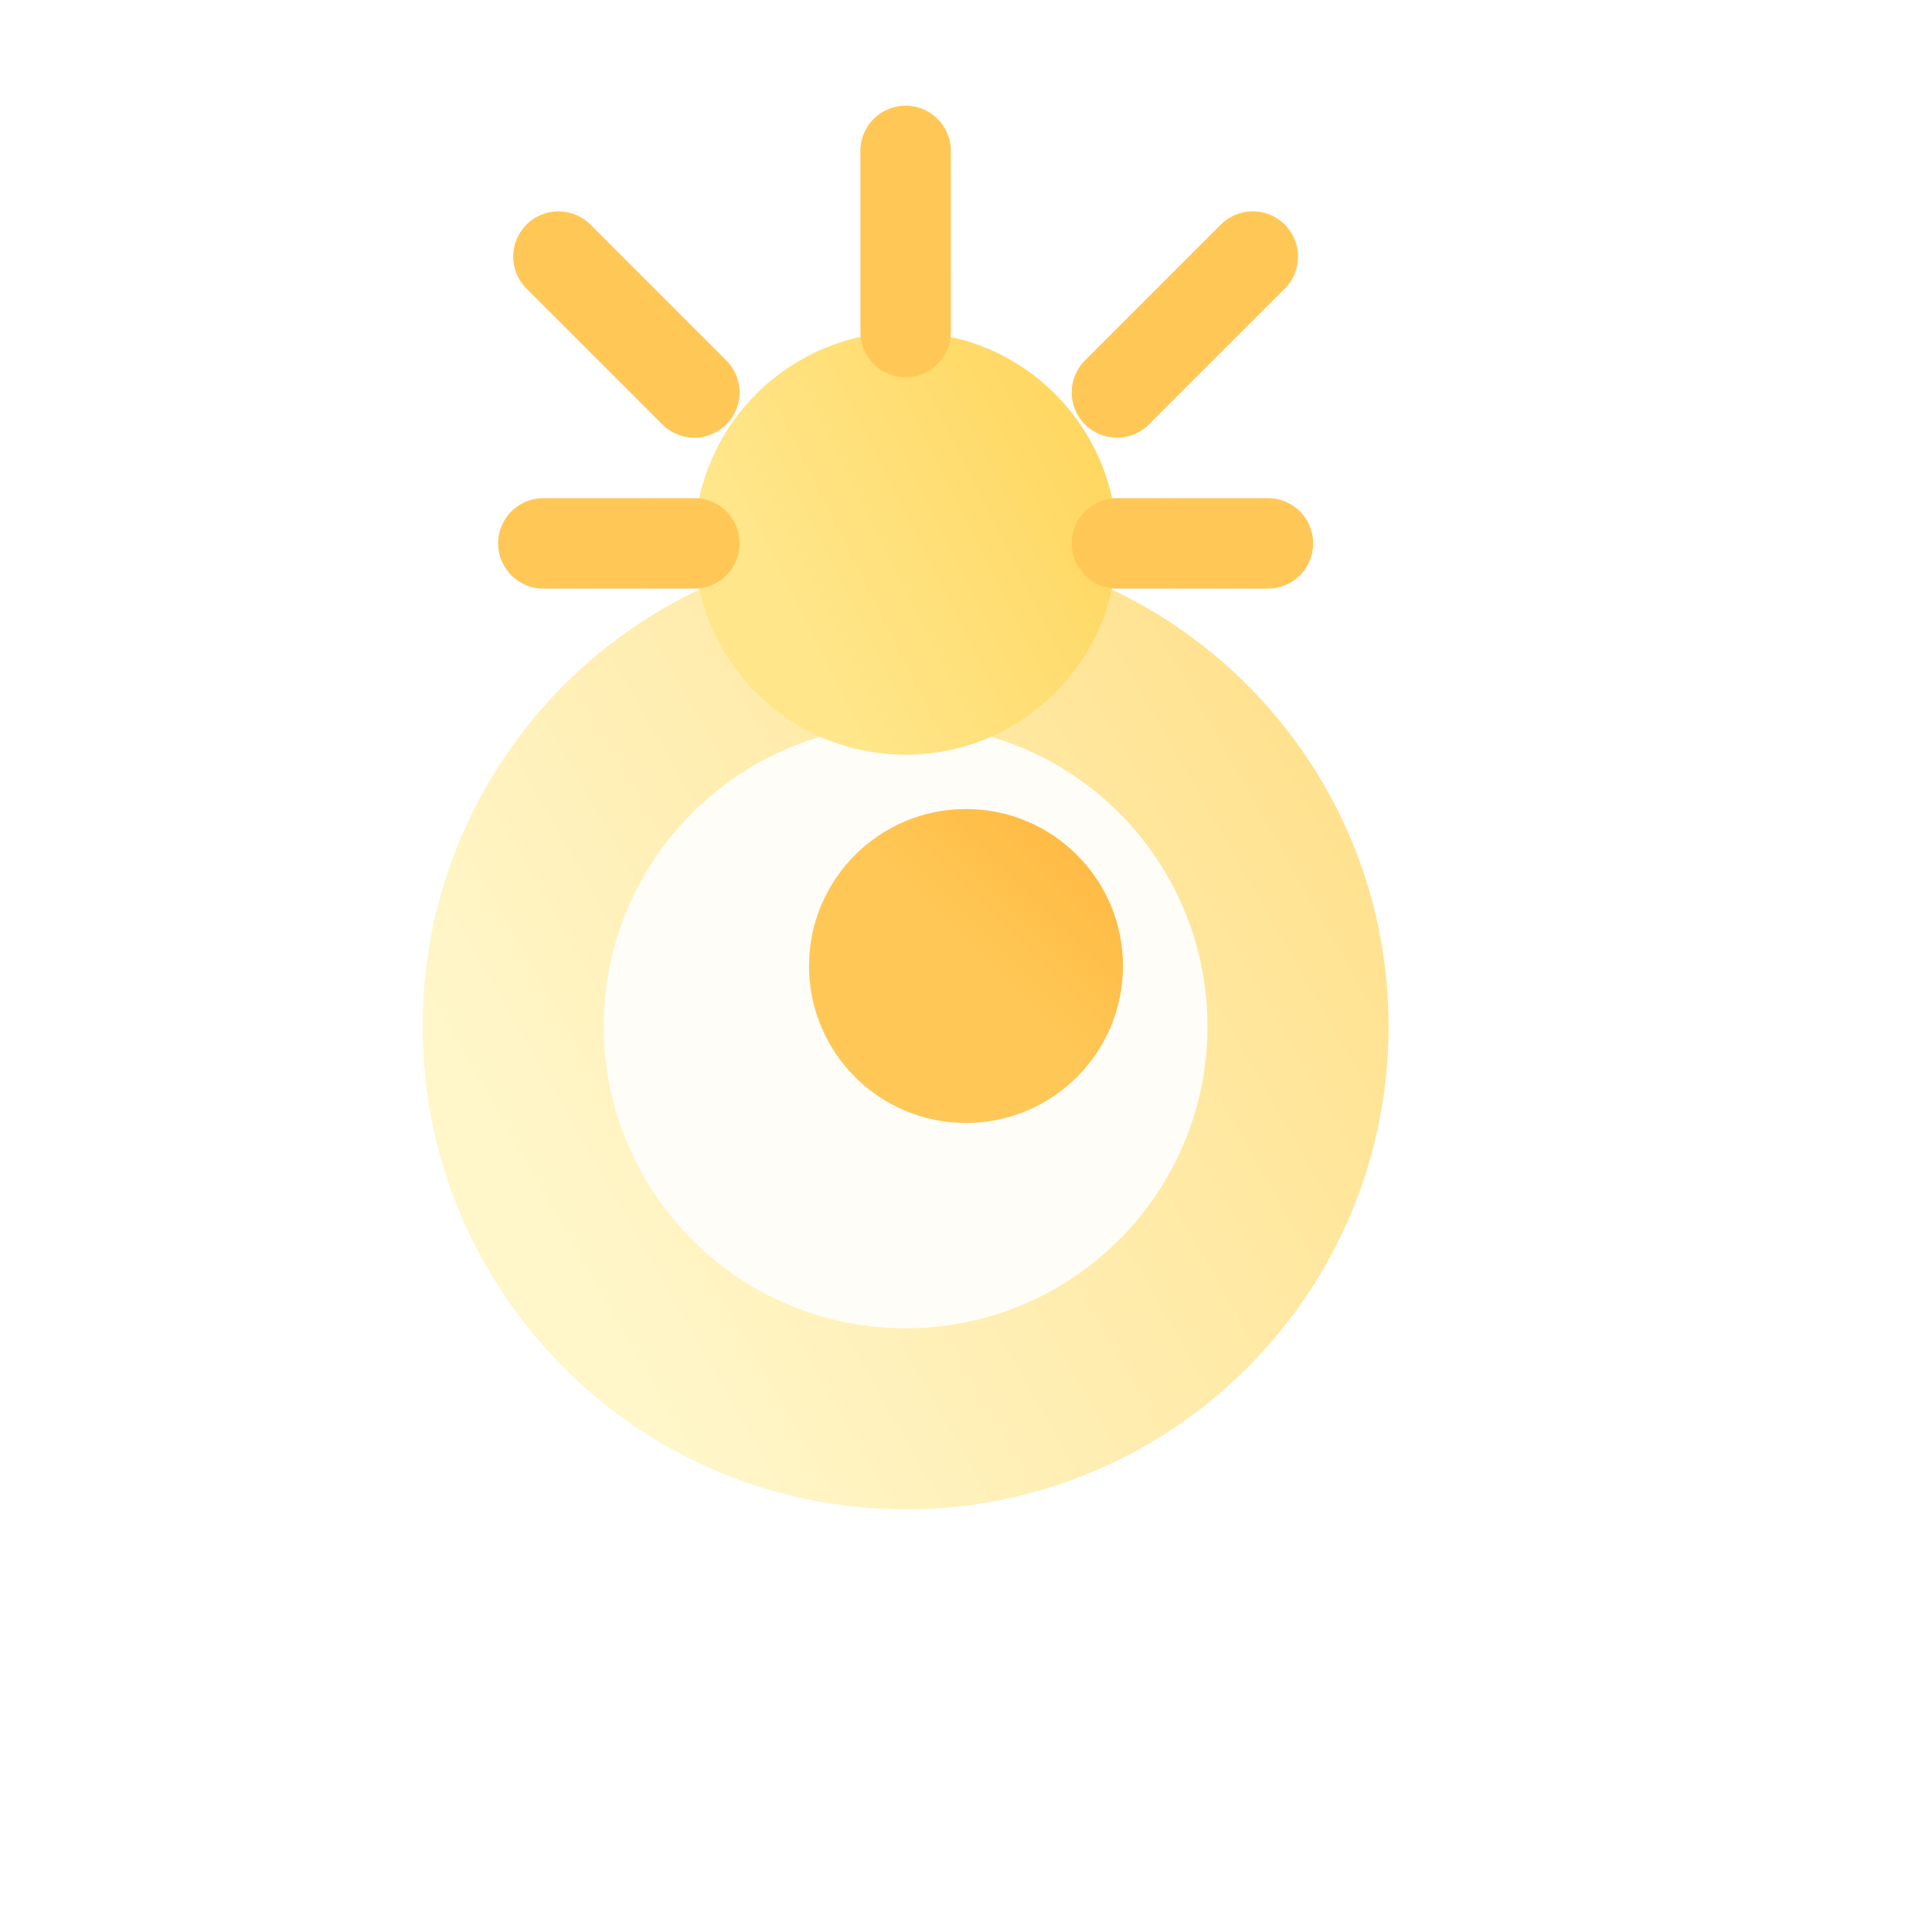
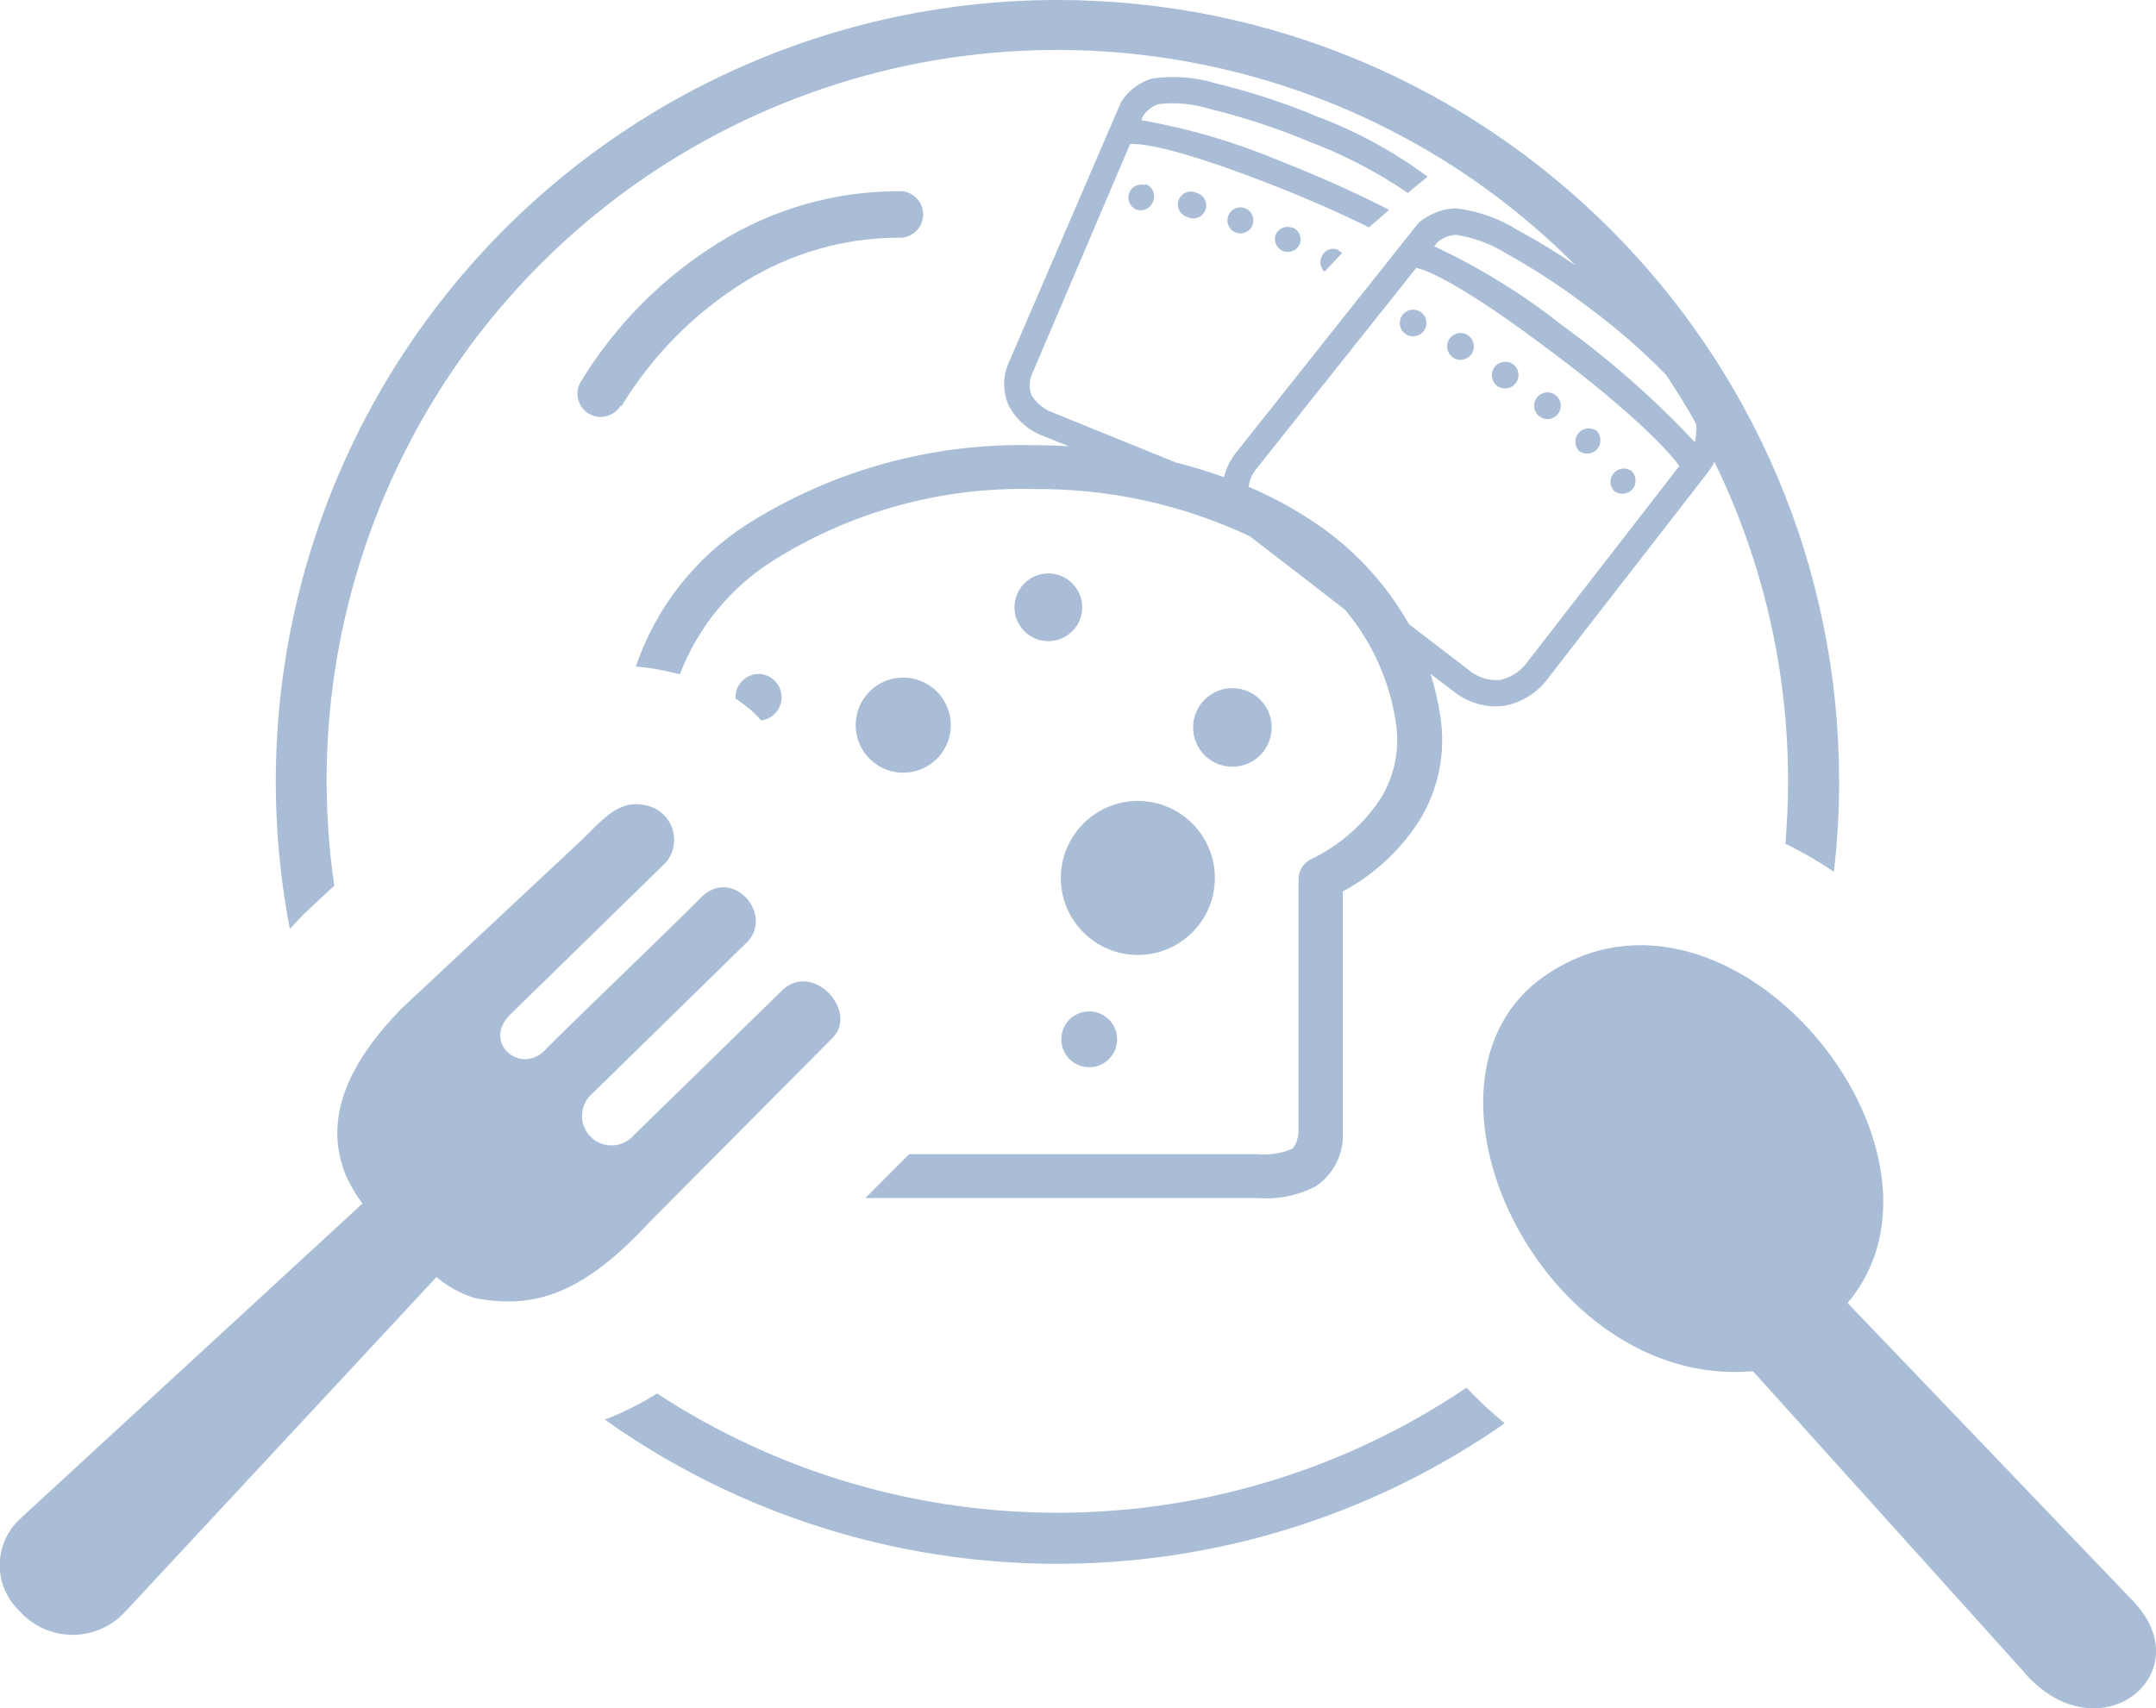
- <svg xmlns="http://www.w3.org/2000/svg" width="96" height="96" viewBox="0 0 64 64" fill="none">
-   <defs>
-     <linearGradient id="gradBreakfastPlate" x1="18" y1="40" x2="46" y2="24" gradientUnits="userSpaceOnUse">
-       <stop stop-color="#FFF6C9" />
-       <stop offset="1" stop-color="#FFE08A" />
-     </linearGradient>
-     <linearGradient id="gradBreakfastYolk" x1="32" y1="32" x2="40" y2="24" gradientUnits="userSpaceOnUse">
-       <stop stop-color="#FFC857" />
-       <stop offset="1" stop-color="#FFAD2F" />
-     </linearGradient>
-     <linearGradient id="gradBreakfastSun" x1="24" y1="16" x2="40" y2="8" gradientUnits="userSpaceOnUse">
-       <stop stop-color="#FFE68A" />
-       <stop offset="1" stop-color="#FFCF4A" />
-     </linearGradient>
-     <filter id="neoBreakfast" x="-30%" y="-30%" width="160%" height="160%">
-       <feDropShadow dx="0" dy="5" stdDeviation="5" flood-color="#000000" flood-opacity="0.15" />
-       <feDropShadow dx="0" dy="-3" stdDeviation="4" flood-color="#FFFFFF" flood-opacity="0.9" />
-     </filter>
-     <filter id="glowBreakfast" x="-80%" y="-80%" width="260%" height="260%">
-       <feGaussianBlur stdDeviation="8" result="blur" />
-       <feColorMatrix in="blur" type="matrix" values="0 0 0 0 1                 0 0 0 0 0.85                 0 0 0 0 0.25                 0 0 0 0.6 0" />
-     </filter>
-   </defs>
-   <circle cx="28" cy="30" r="20" filter="url(#glowBreakfast)" opacity="0.7" />
-   <g filter="url(#neoBreakfast)">
-     <circle cx="30" cy="34" r="16" fill="url(#gradBreakfastPlate)" />
-     <circle cx="30" cy="34" r="10" fill="#FFFDF8" />
-     <circle cx="32" cy="32" r="5.2" fill="url(#gradBreakfastYolk)" />
-     <circle cx="30" cy="18" r="7" fill="url(#gradBreakfastSun)" />
-     <g stroke="#FFC857" stroke-linecap="round" stroke-width="3">
-       <line x1="30" y1="5" x2="30" y2="11" />
-       <line x1="18.5" y1="8.5" x2="23" y2="13" />
-       <line x1="41.5" y1="8.5" x2="37" y2="13" />
-       <line x1="18" y1="18" x2="23" y2="18" />
-       <line x1="42" y1="18" x2="37" y2="18" />
-     </g>
-   </g>
+ <svg xmlns="http://www.w3.org/2000/svg" fill="#A9BDD6" id="Layer_1" data-name="Layer 1" viewBox="0 0 122.88 97.37">
+   <path d="M60.27,0a44.56,44.56,0,0,1,44.55,44.55,43.83,43.83,0,0,1-.3,5.15,21.74,21.74,0,0,0-2.76-1.6c.09-1.17.15-2.35.15-3.55a41.38,41.38,0,0,0-4.2-18.22,4.14,4.14,0,0,1-.41.65l0,0-.07.09L88.11,38.82l-.08.1a4,4,0,0,1-2.3,1.32A3.87,3.87,0,0,1,83,39.53l-1.46-1.11a16.77,16.77,0,0,1,.55,2.4,8.74,8.74,0,0,1-1.22,6h0a11.79,11.79,0,0,1-4.34,4V64.69a1.24,1.24,0,0,1,0,.27A3.48,3.48,0,0,1,75,67.62a6,6,0,0,1-3.26.68H49.32l2.49-2.5H71.69a4.09,4.09,0,0,0,1.92-.29c.2-.13.32-.41.4-.91V50.08A1.27,1.27,0,0,1,74.69,49a9.91,9.91,0,0,0,4-3.48,6.35,6.35,0,0,0,.87-4.3,13,13,0,0,0-2.9-6.46c-1.81-1.4-3.61-2.8-5.43-4.19A28.3,28.3,0,0,0,58.9,27.88,26.63,26.63,0,0,0,44,32a13.24,13.24,0,0,0-5.25,6.44l-.35-.08A11.85,11.85,0,0,0,36.24,38a15.58,15.58,0,0,1,6.34-8.11,29.22,29.22,0,0,1,16.33-4.51q1,0,2,.06l-1.41-.57a3.69,3.69,0,0,1-2-1.73,3,3,0,0,1,0-2.48L63.86,5.9a.55.55,0,0,1,.08-.15,3.13,3.13,0,0,1,1.71-1.27,8.24,8.24,0,0,1,3.6.26A39.28,39.28,0,0,1,74.73,6.5l.25.11a25.55,25.55,0,0,1,6.38,3.46L80.24,11a26.72,26.72,0,0,0-5.82-3l-.25-.11a38.55,38.55,0,0,0-5.25-1.69,7.17,7.17,0,0,0-2.86-.27,1.49,1.49,0,0,0-.49.24,1.9,1.9,0,0,0-.4.4l-.12.28a36.79,36.79,0,0,1,7.89,2.32c2.2.86,4.42,1.86,6.23,2.79-.39.34-.77.69-1.15,1-1.65-.82-3.64-1.69-5.61-2.46-3.4-1.33-6.67-2.36-8-2.29l-5.54,13a1.63,1.63,0,0,0-.08,1.32,2.39,2.39,0,0,0,1.24,1L67,26.36q1.42.36,2.76.84a3.72,3.72,0,0,1,.7-1.41l10.32-13,.12-.13a3.58,3.58,0,0,1,1-.57A3,3,0,0,1,83,11.88a8.46,8.46,0,0,1,3.52,1.25,36.69,36.69,0,0,1,3.28,2l-.05-.05h0A41.65,41.65,0,0,0,19.05,50.49L17.54,51.9l-.29.28h0c-.25.26-.5.52-.73.78A44.55,44.55,0,0,1,60.27,0Zm55.17,95.41L99.91,78.17C87.85,79.23,79.42,61.52,88.09,55.6c10.52-7.19,24.54,10,17.21,18.68l16.28,17c3.93,4.11-1.9,8.86-6.14,4.15ZM27.06,74c3.34.63,6.1-.15,10-4.37L47.46,59.16c1.44-1.47-1-4.28-2.79-2.79l-8.55,8.35a1.68,1.68,0,1,1-2.37-2.37l8.84-8.65c1.52-1.59-.83-4.27-2.59-2.58-2.42,2.43-6.41,6.22-8.84,8.64-1.41,1.66-3.81-.34-2-2l8.78-8.58a2,2,0,0,0-1.2-3.28c-1.54-.35-2.54,1-3.6,2l-10.3,9.64c-2.84,2.94-4.44,6.07-3.18,9.34a8.13,8.13,0,0,0,1,1.73L1.13,86.6A3.59,3.59,0,0,0,1,91.73l.31.32a4.06,4.06,0,0,0,5.78-.12L24.88,72.8A6.16,6.16,0,0,0,27.06,74Zm10.39,5.44a41.68,41.68,0,0,0,46.13-.33c.45.47.92.93,1.41,1.37.25.22.51.45.77.66a44.58,44.58,0,0,1-51.29-.21l.26-.1a17.93,17.93,0,0,0,2.72-1.39ZM71.21,27.77a22.89,22.89,0,0,1,3.4,1.81,17.14,17.14,0,0,1,5.69,6l3.52,2.7a2.4,2.4,0,0,0,1.68.48,2.6,2.6,0,0,0,1.42-.85l8.79-11.34C94.59,25,91.34,22.19,88,19.73c-3-2.26-6-4.18-7.28-4.46l-9.1,11.44a1.88,1.88,0,0,0-.45,1.06ZM64.85,45.66a4.39,4.39,0,1,1-4.39,4.39,4.4,4.4,0,0,1,4.39-4.39Zm-2.77,12a1.59,1.59,0,1,1-1.59,1.58,1.58,1.58,0,0,1,1.59-1.58ZM51.47,38.63a2.71,2.71,0,1,1-2.7,2.7,2.7,2.7,0,0,1,2.7-2.7Zm-8.25-.21a1.33,1.33,0,0,1,.16,2.65L43,40.66a10,10,0,0,0-1.08-.84v-.07a1.33,1.33,0,0,1,1.34-1.33Zm27,.81A2.24,2.24,0,1,1,68,41.47a2.24,2.24,0,0,1,2.24-2.24ZM59.75,32.69a1.93,1.93,0,1,1-1.93,1.92,1.93,1.93,0,0,1,1.93-1.92ZM35.36,23.14a1.32,1.32,0,0,1-2.25-1.39A24,24,0,0,1,41,13.81,19.38,19.38,0,0,1,51.17,10.9a1.33,1.33,0,1,1,0,2.65,16.71,16.71,0,0,0-8.74,2.52,21.41,21.41,0,0,0-7,7.07ZM83,13.39a1.8,1.8,0,0,0-.56.11,2.32,2.32,0,0,0-.5.29l-.2.25A37,37,0,0,1,89,18.52a52.67,52.67,0,0,1,7.59,6.68,2.52,2.52,0,0,0,.08-.55,1.59,1.59,0,0,0,0-.48c-.54-1-1.12-1.9-1.73-2.82a36.12,36.12,0,0,0-4.1-3.6l-.23-.17a38.47,38.47,0,0,0-4.76-3.13A7.54,7.54,0,0,0,83,13.39Zm5.65,9.13a.76.76,0,0,0-.91,1.22.76.76,0,1,0,.91-1.22Zm2.27,2A.76.76,0,0,0,90,25.71a.76.76,0,1,0,.91-1.22Zm2,2.29A.76.76,0,0,0,92,28a.77.77,0,0,0,1.07-.15.77.77,0,0,0-.16-1.07Zm-6.69-6.05A.76.76,0,0,1,85.33,22a.76.76,0,0,1,.92-1.22Zm-2.53-1.62a.76.76,0,0,1-.92,1.22.77.77,0,0,1-.15-1.07.76.76,0,0,1,1.07-.15ZM81,17.81a.76.76,0,1,1-1.07.15A.76.76,0,0,1,81,17.81ZM73.69,13a.74.74,0,0,0-1,.42.74.74,0,0,0,1.37.54.74.74,0,0,0-.41-1Zm2.62,1.26a.72.72,0,0,0-1,.41.75.75,0,0,0,.18.82c.34-.36.68-.72,1-1.07a.76.76,0,0,0-.26-.16ZM71,11.89a.74.74,0,1,1-1,.42.74.74,0,0,1,1-.42ZM68.21,11a.74.74,0,1,1-.54,1.37A.74.74,0,1,1,68.21,11Zm-2.92-.5a.73.73,0,0,1,.42,1,.74.74,0,0,1-1,.42.74.74,0,0,1,.54-1.37Z" />
</svg>
